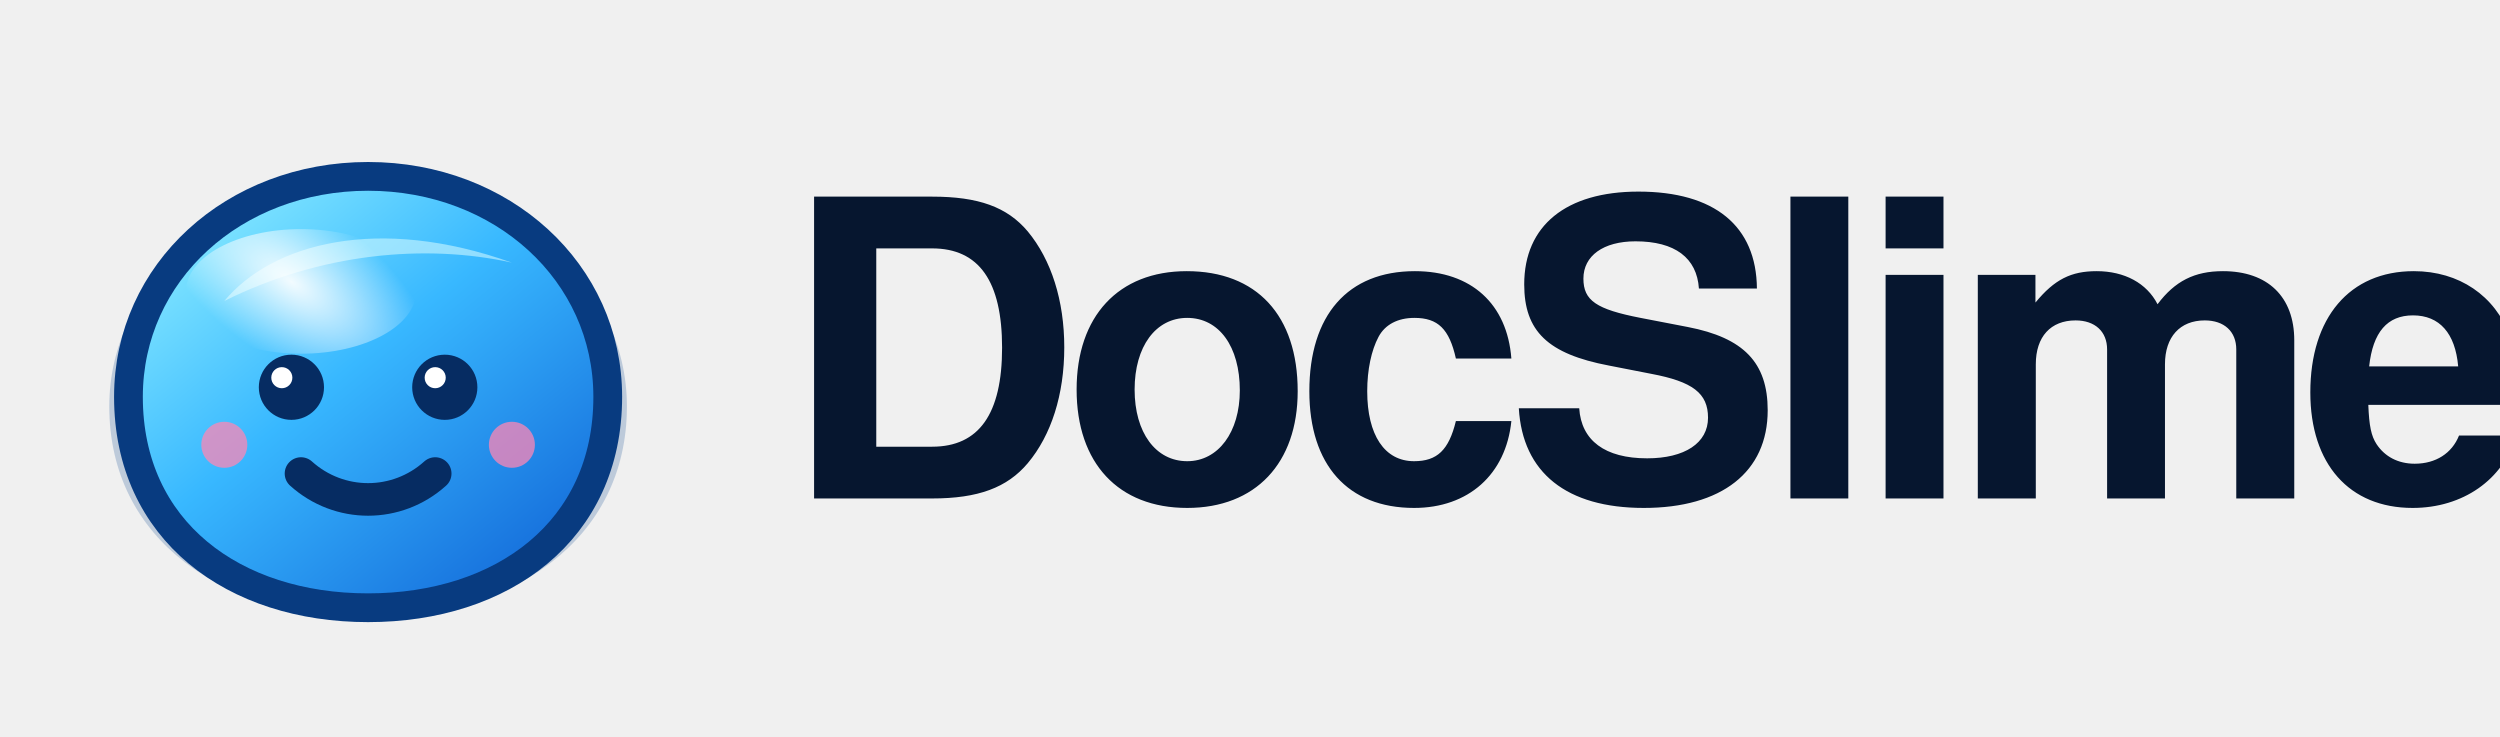
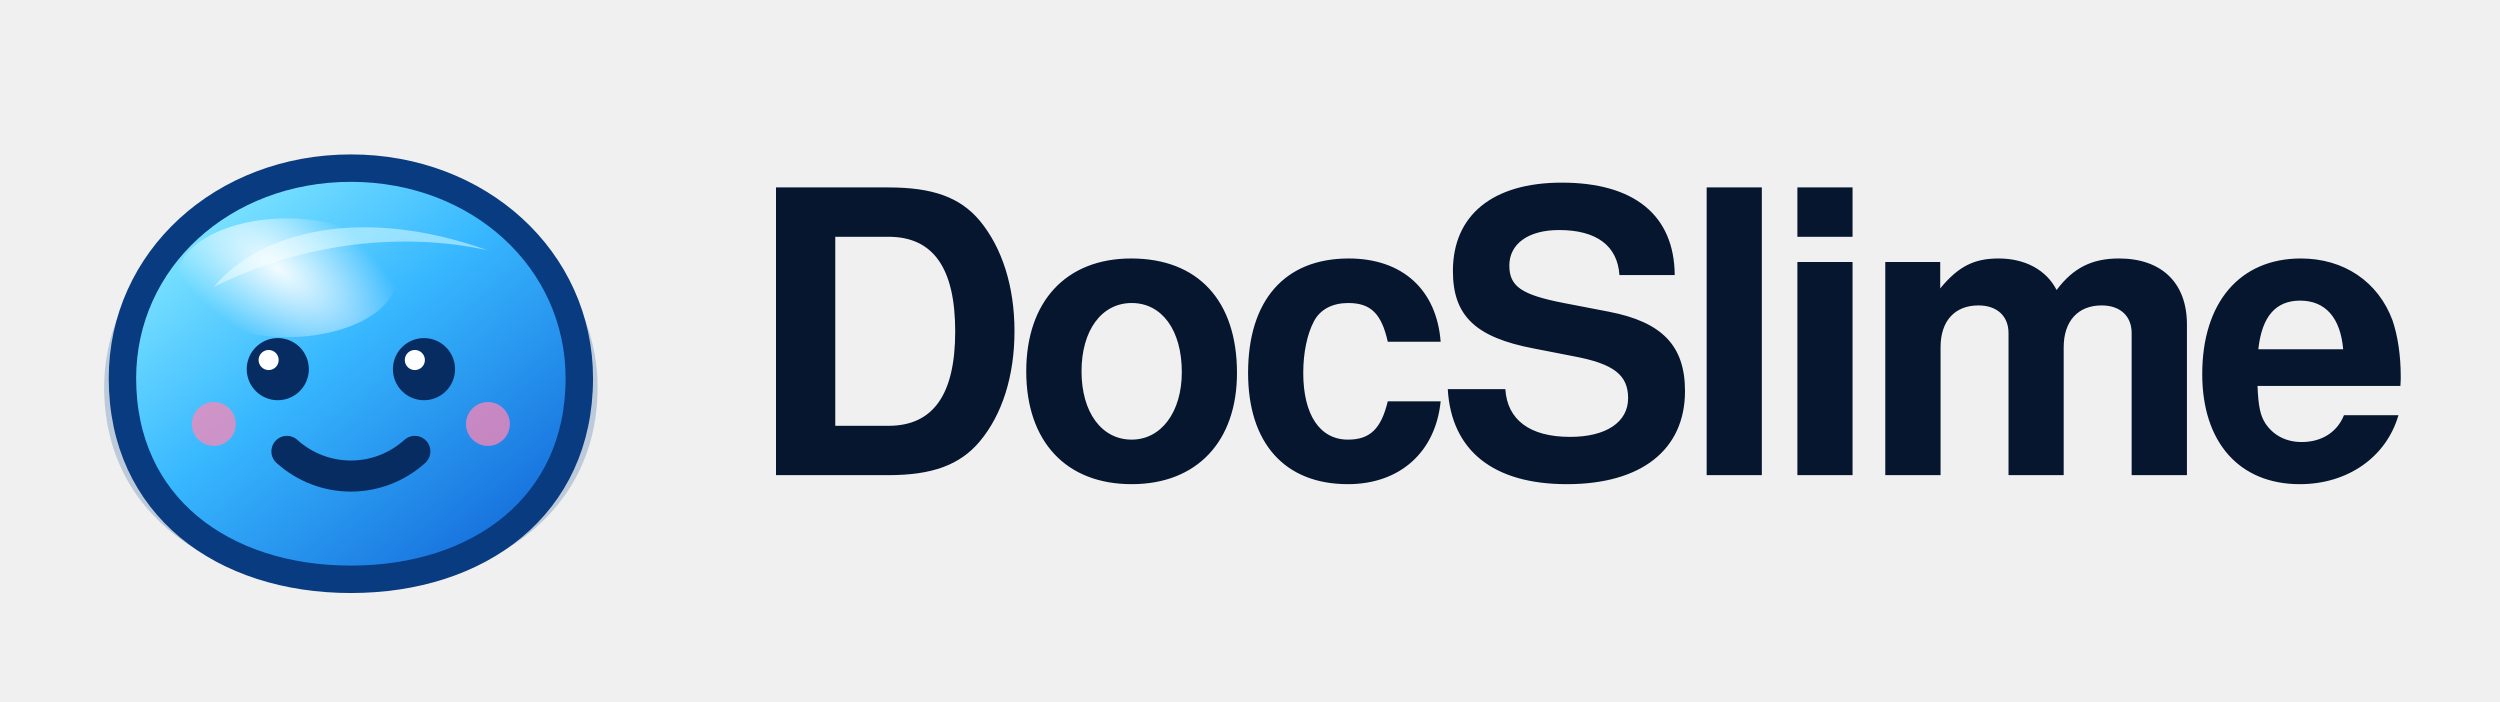
- <svg xmlns="http://www.w3.org/2000/svg" viewBox="0 0 326 96" role="img" aria-labelledby="title desc">
+ <svg xmlns="http://www.w3.org/2000/svg" viewBox="0 0 342 96" role="img" aria-labelledby="title desc">
  <defs>
    <linearGradient id="slime-body" x1="14" y1="12" x2="50" y2="56" gradientUnits="userSpaceOnUse">
      <stop offset="0" stop-color="#8eeeff" />
      <stop offset="0.45" stop-color="#38b8ff" />
      <stop offset="1" stop-color="#1267d8" />
    </linearGradient>
    <radialGradient id="slime-shine" cx="0" cy="0" r="1" gradientUnits="userSpaceOnUse" gradientTransform="translate(24 23) rotate(35) scale(17 8)">
      <stop offset="0" stop-color="#ffffff" stop-opacity="0.92" />
      <stop offset="1" stop-color="#ffffff" stop-opacity="0" />
    </radialGradient>
  </defs>
  <g transform="translate(8 8) scale(1.25)">
    <path d="M32 13c15 0 27 10 27 23 0 14-12 22-27 22S5 50 5 36c0-13 12-23 27-23Z" fill="#08458f" opacity="0.22" />
    <path d="M32 12c14 0 25 10 25 23 0 14-11 22-25 22S7 49 7 35c0-13 11-23 25-23Z" fill="url(#slime-body)" stroke="#083b80" stroke-width="3" />
    <path d="M17 25c5-6 16-9 30-4-9-2-20-1-30 4Z" fill="#d9fbff" opacity="0.55" />
    <ellipse cx="25" cy="24" rx="12" ry="6.5" fill="url(#slime-shine)" />
    <circle cx="24" cy="34" r="3.4" fill="#062c62" />
    <circle cx="40" cy="34" r="3.4" fill="#062c62" />
    <circle cx="23" cy="33" r="1.1" fill="#ffffff" />
    <circle cx="39" cy="33" r="1.1" fill="#ffffff" />
    <path d="M25 43c4 3.6 10 3.6 14 0" fill="none" stroke="#062c62" stroke-width="3.4" stroke-linecap="round" />
    <circle cx="17" cy="40" r="2.4" fill="#ff86b5" opacity="0.74" />
    <circle cx="47" cy="40" r="2.4" fill="#ff86b5" opacity="0.74" />
  </g>
  <text x="102" y="65" fill="#06162f" font-family="Helvetica Neue, Helvetica, Arial, sans-serif" font-size="54" font-weight="800" letter-spacing="-2.6">DocSlime</text>
</svg>
